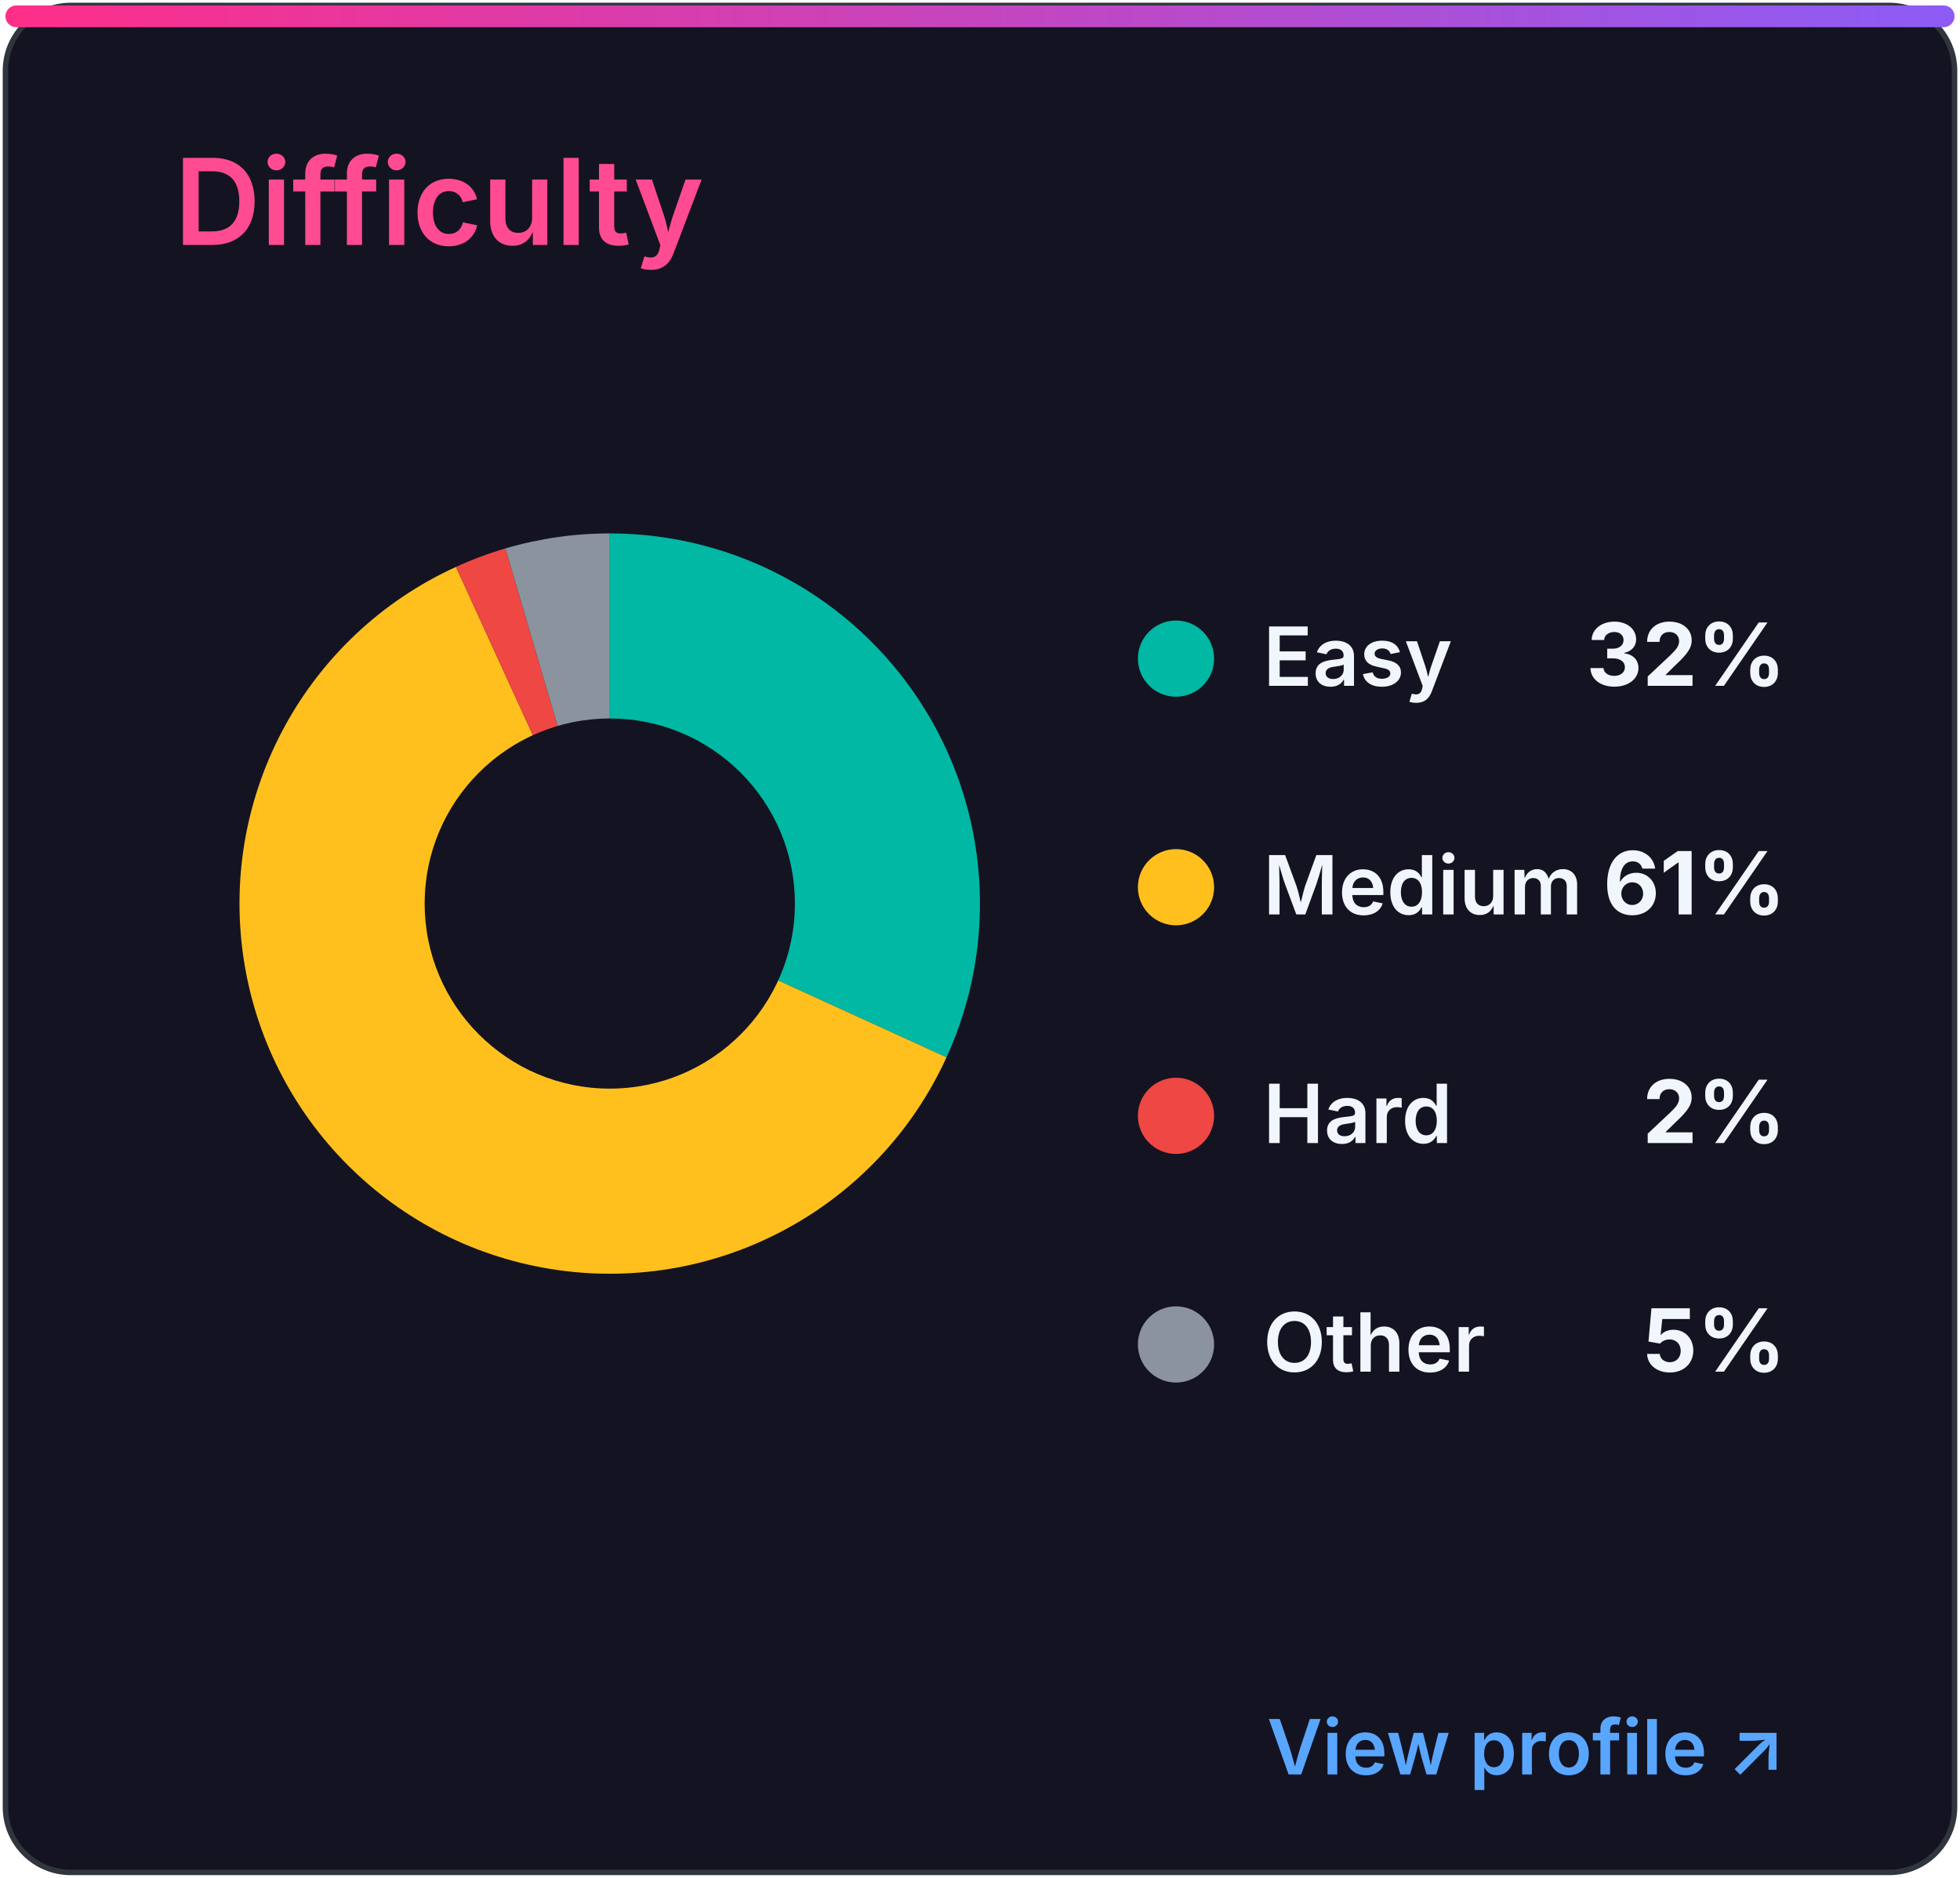
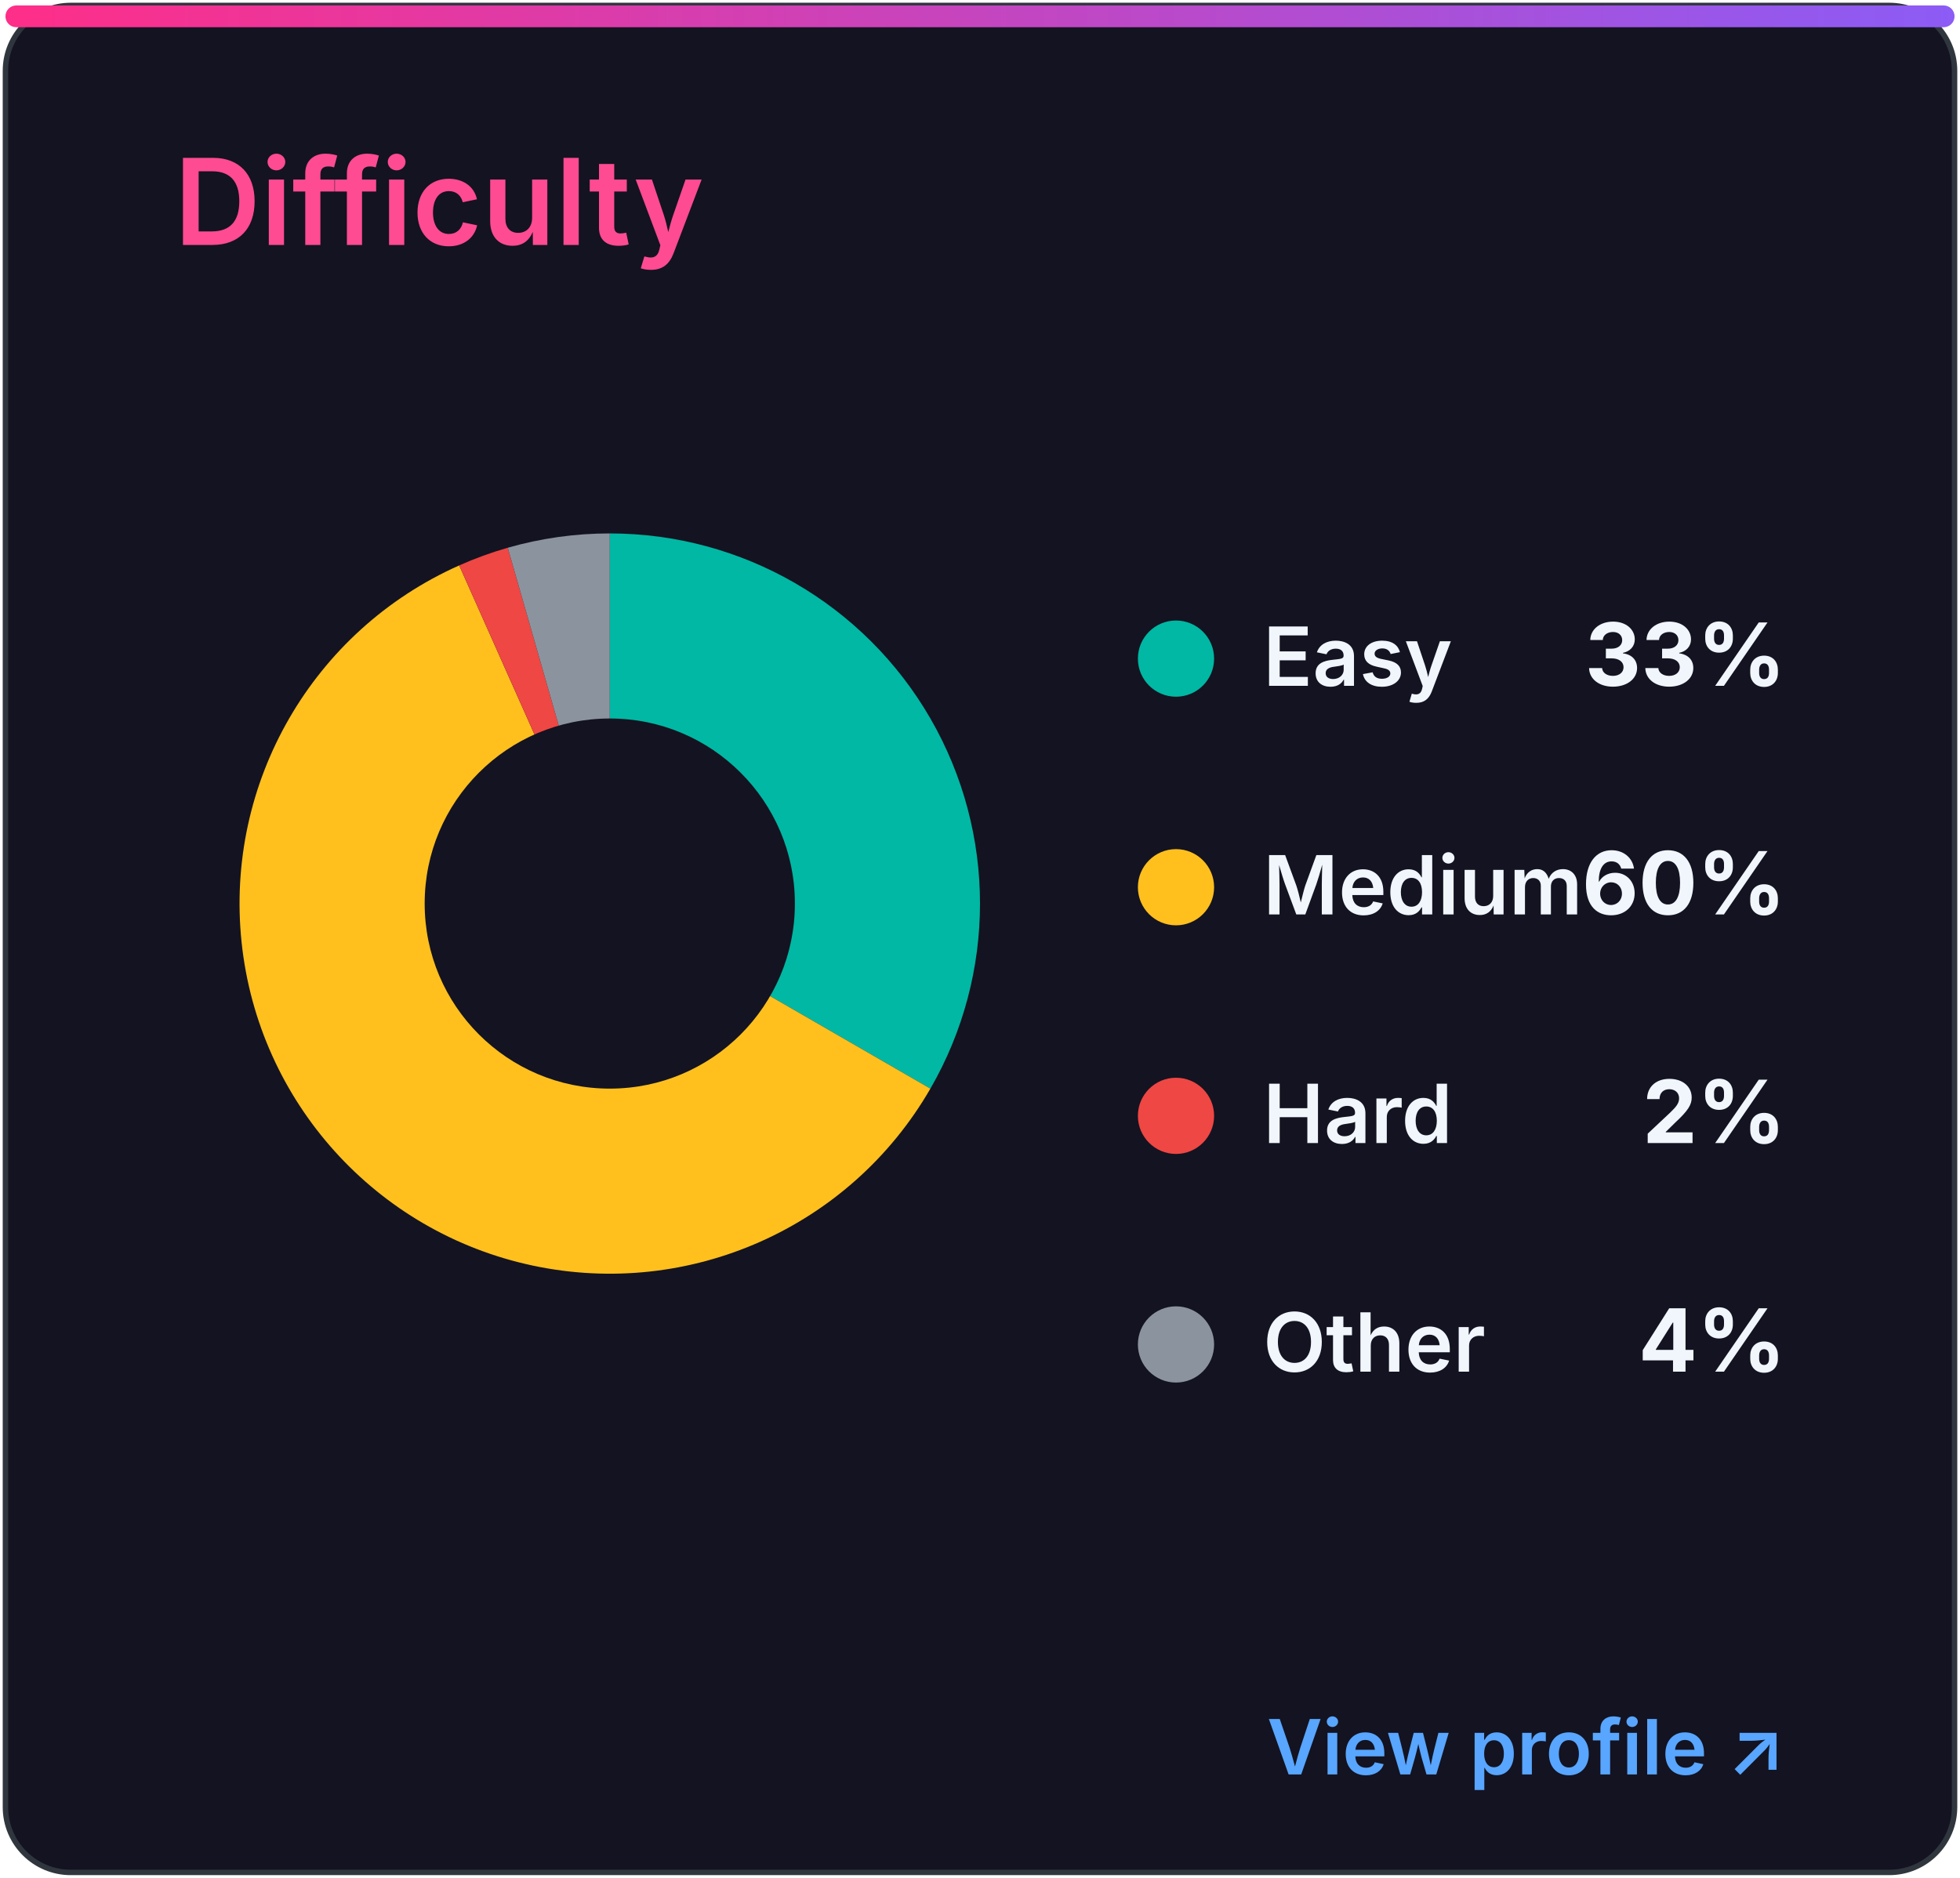
<svg xmlns="http://www.w3.org/2000/svg" width="360" height="345" viewBox="0 0 360 345" role="img" aria-labelledby="title desc">
  <defs>
    <linearGradient id="accent" x1="0" x2="1">
      <stop stop-color="#ff2e88" />
      <stop offset="1" stop-color="#8b5cf6" />
    </linearGradient>
    <clipPath id="bar">
      <rect x="32" y="82" width="296" height="8" rx="4" />
    </clipPath>
    <style>
.heading{font:600 22px -apple-system,BlinkMacSystemFont,'Segoe UI',sans-serif;fill:#ff4b91}
.eyebrow{font:600 10px -apple-system,BlinkMacSystemFont,'Segoe UI',sans-serif;letter-spacing:1.2px;fill:#8b949e}
.total{font:700 52px -apple-system,BlinkMacSystemFont,'Segoe UI',sans-serif;fill:#f0f6fc}
.metric{font:600 15px -apple-system,BlinkMacSystemFont,'Segoe UI',sans-serif;fill:#f0f6fc}
.count{font:700 16px -apple-system,BlinkMacSystemFont,'Segoe UI',sans-serif;fill:#f0f6fc}
.muted{font:500 13px -apple-system,BlinkMacSystemFont,'Segoe UI',sans-serif;fill:#8b949e}
.language{font:700 31px -apple-system,BlinkMacSystemFont,'Segoe UI',sans-serif;fill:#f0f6fc}
.link{font:600 14px -apple-system,BlinkMacSystemFont,'Segoe UI',sans-serif;fill:#58a6ff}
</style>
  </defs>
  <rect x="1" y="1" width="358" height="343" rx="12" fill="#141321" stroke="#30363d" />
  <rect x="1" y="1" width="358" height="4" rx="2" fill="url(#accent)" />
  <text x="32" y="45" class="heading">Difficulty</text>
-   <path d="M 112 166 L 112.00 98.00 A 68 68 0 0 1 173.85 194.25 Z" fill="#00b8a3" />
-   <path d="M 112 166 L 173.85 194.25 A 68 68 0 1 1 83.75 104.15 Z" fill="#ffc01e" />
-   <path d="M 112 166 L 83.75 104.15 A 68 68 0 0 1 92.84 100.75 Z" fill="#ef4743" />
-   <path d="M 112 166 L 92.84 100.75 A 68 68 0 0 1 112.00 98.00 Z" fill="#8b949e" />
+   <path d="M 112 166 L 112.00 98.00 A 68 68 0 0 1 170.89 200.00 Z" fill="#00b8a3" />
+   <path d="M 112 166 L 170.89 200.00 A 68 68 0 1 1 84.34 103.88 Z" fill="#ffc01e" />
+   <path d="M 112 166 L 84.34 103.88 A 68 68 0 0 1 93.26 100.63 Z" fill="#ef4743" />
+   <path d="M 112 166 L 93.26 100.63 A 68 68 0 0 1 112.00 98.00 Z" fill="#8b949e" />
  <circle cx="112" cy="166" r="34" fill="#141321" />
  <circle cx="216" cy="121" r="7" fill="#00b8a3" />
  <text x="232" y="126" class="metric">Easy</text>
-   <text x="328" y="126" class="count" text-anchor="end">32%</text>
+   <text x="328" y="126" class="count" text-anchor="end">33%</text>
  <circle cx="216" cy="163" r="7" fill="#ffc01e" />
  <text x="232" y="168" class="metric">Medium</text>
-   <text x="328" y="168" class="count" text-anchor="end">61%</text>
+   <text x="328" y="168" class="count" text-anchor="end">60%</text>
  <circle cx="216" cy="205" r="7" fill="#ef4743" />
  <text x="232" y="210" class="metric">Hard</text>
  <text x="328" y="210" class="count" text-anchor="end">2%</text>
  <circle cx="216" cy="247" r="7" fill="#8b949e" />
  <text x="232" y="252" class="metric">Other</text>
-   <text x="328" y="252" class="count" text-anchor="end">5%</text>
+   <text x="328" y="252" class="count" text-anchor="end">4%</text>
  <text x="328" y="326" class="link" text-anchor="end">View profile ↗</text>
</svg>
